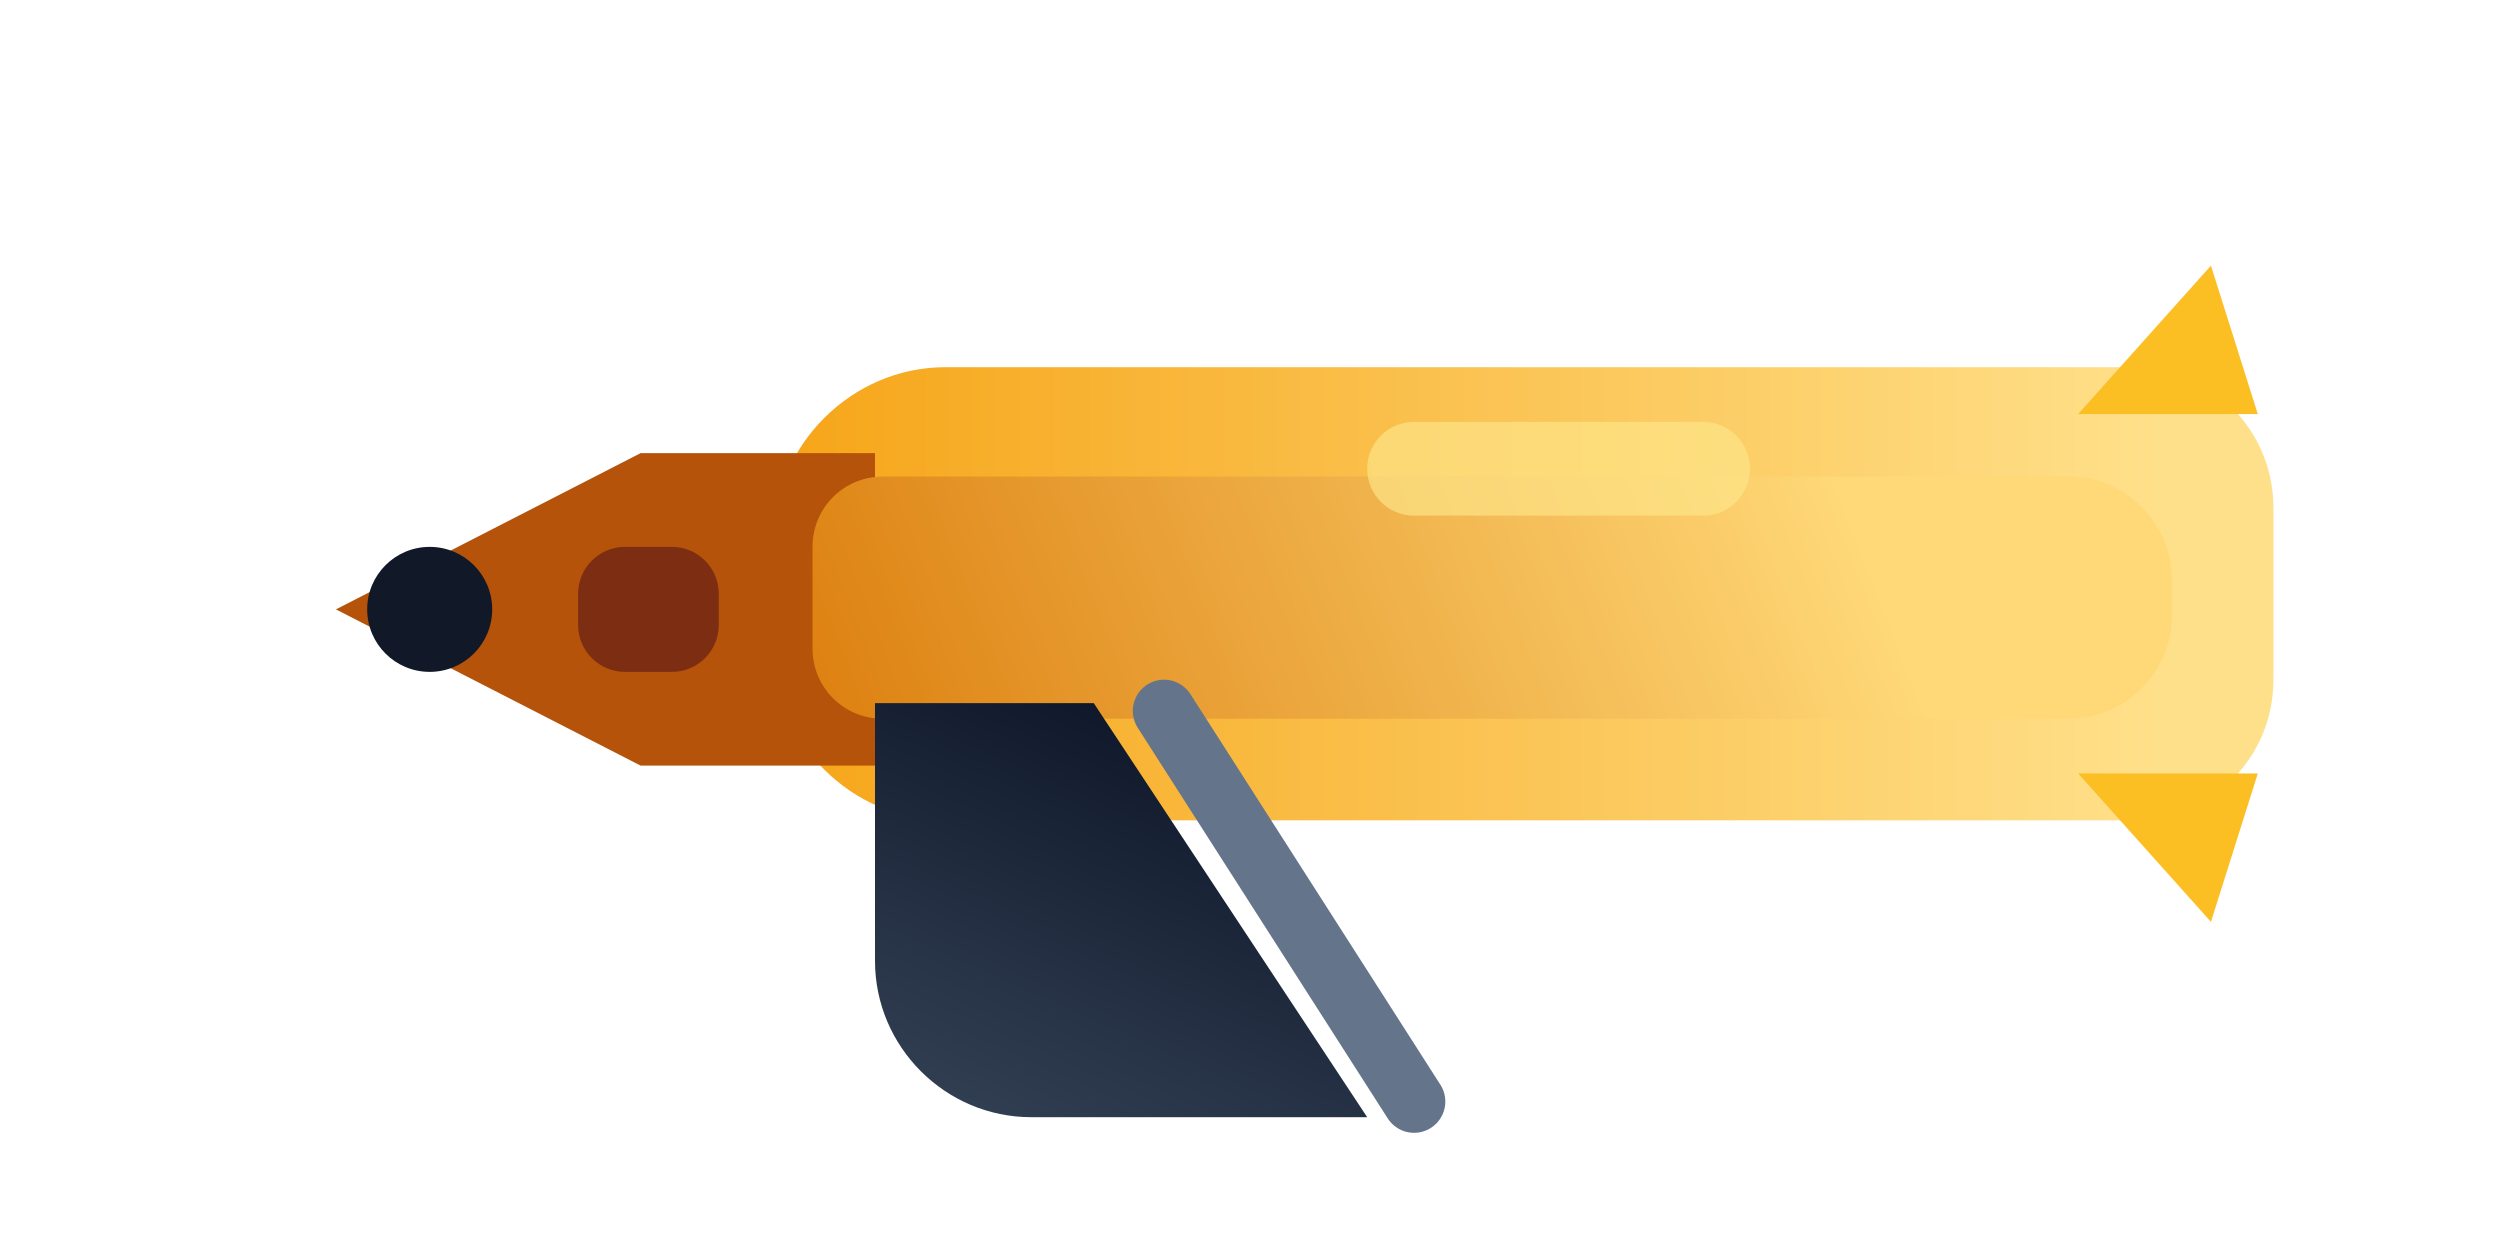
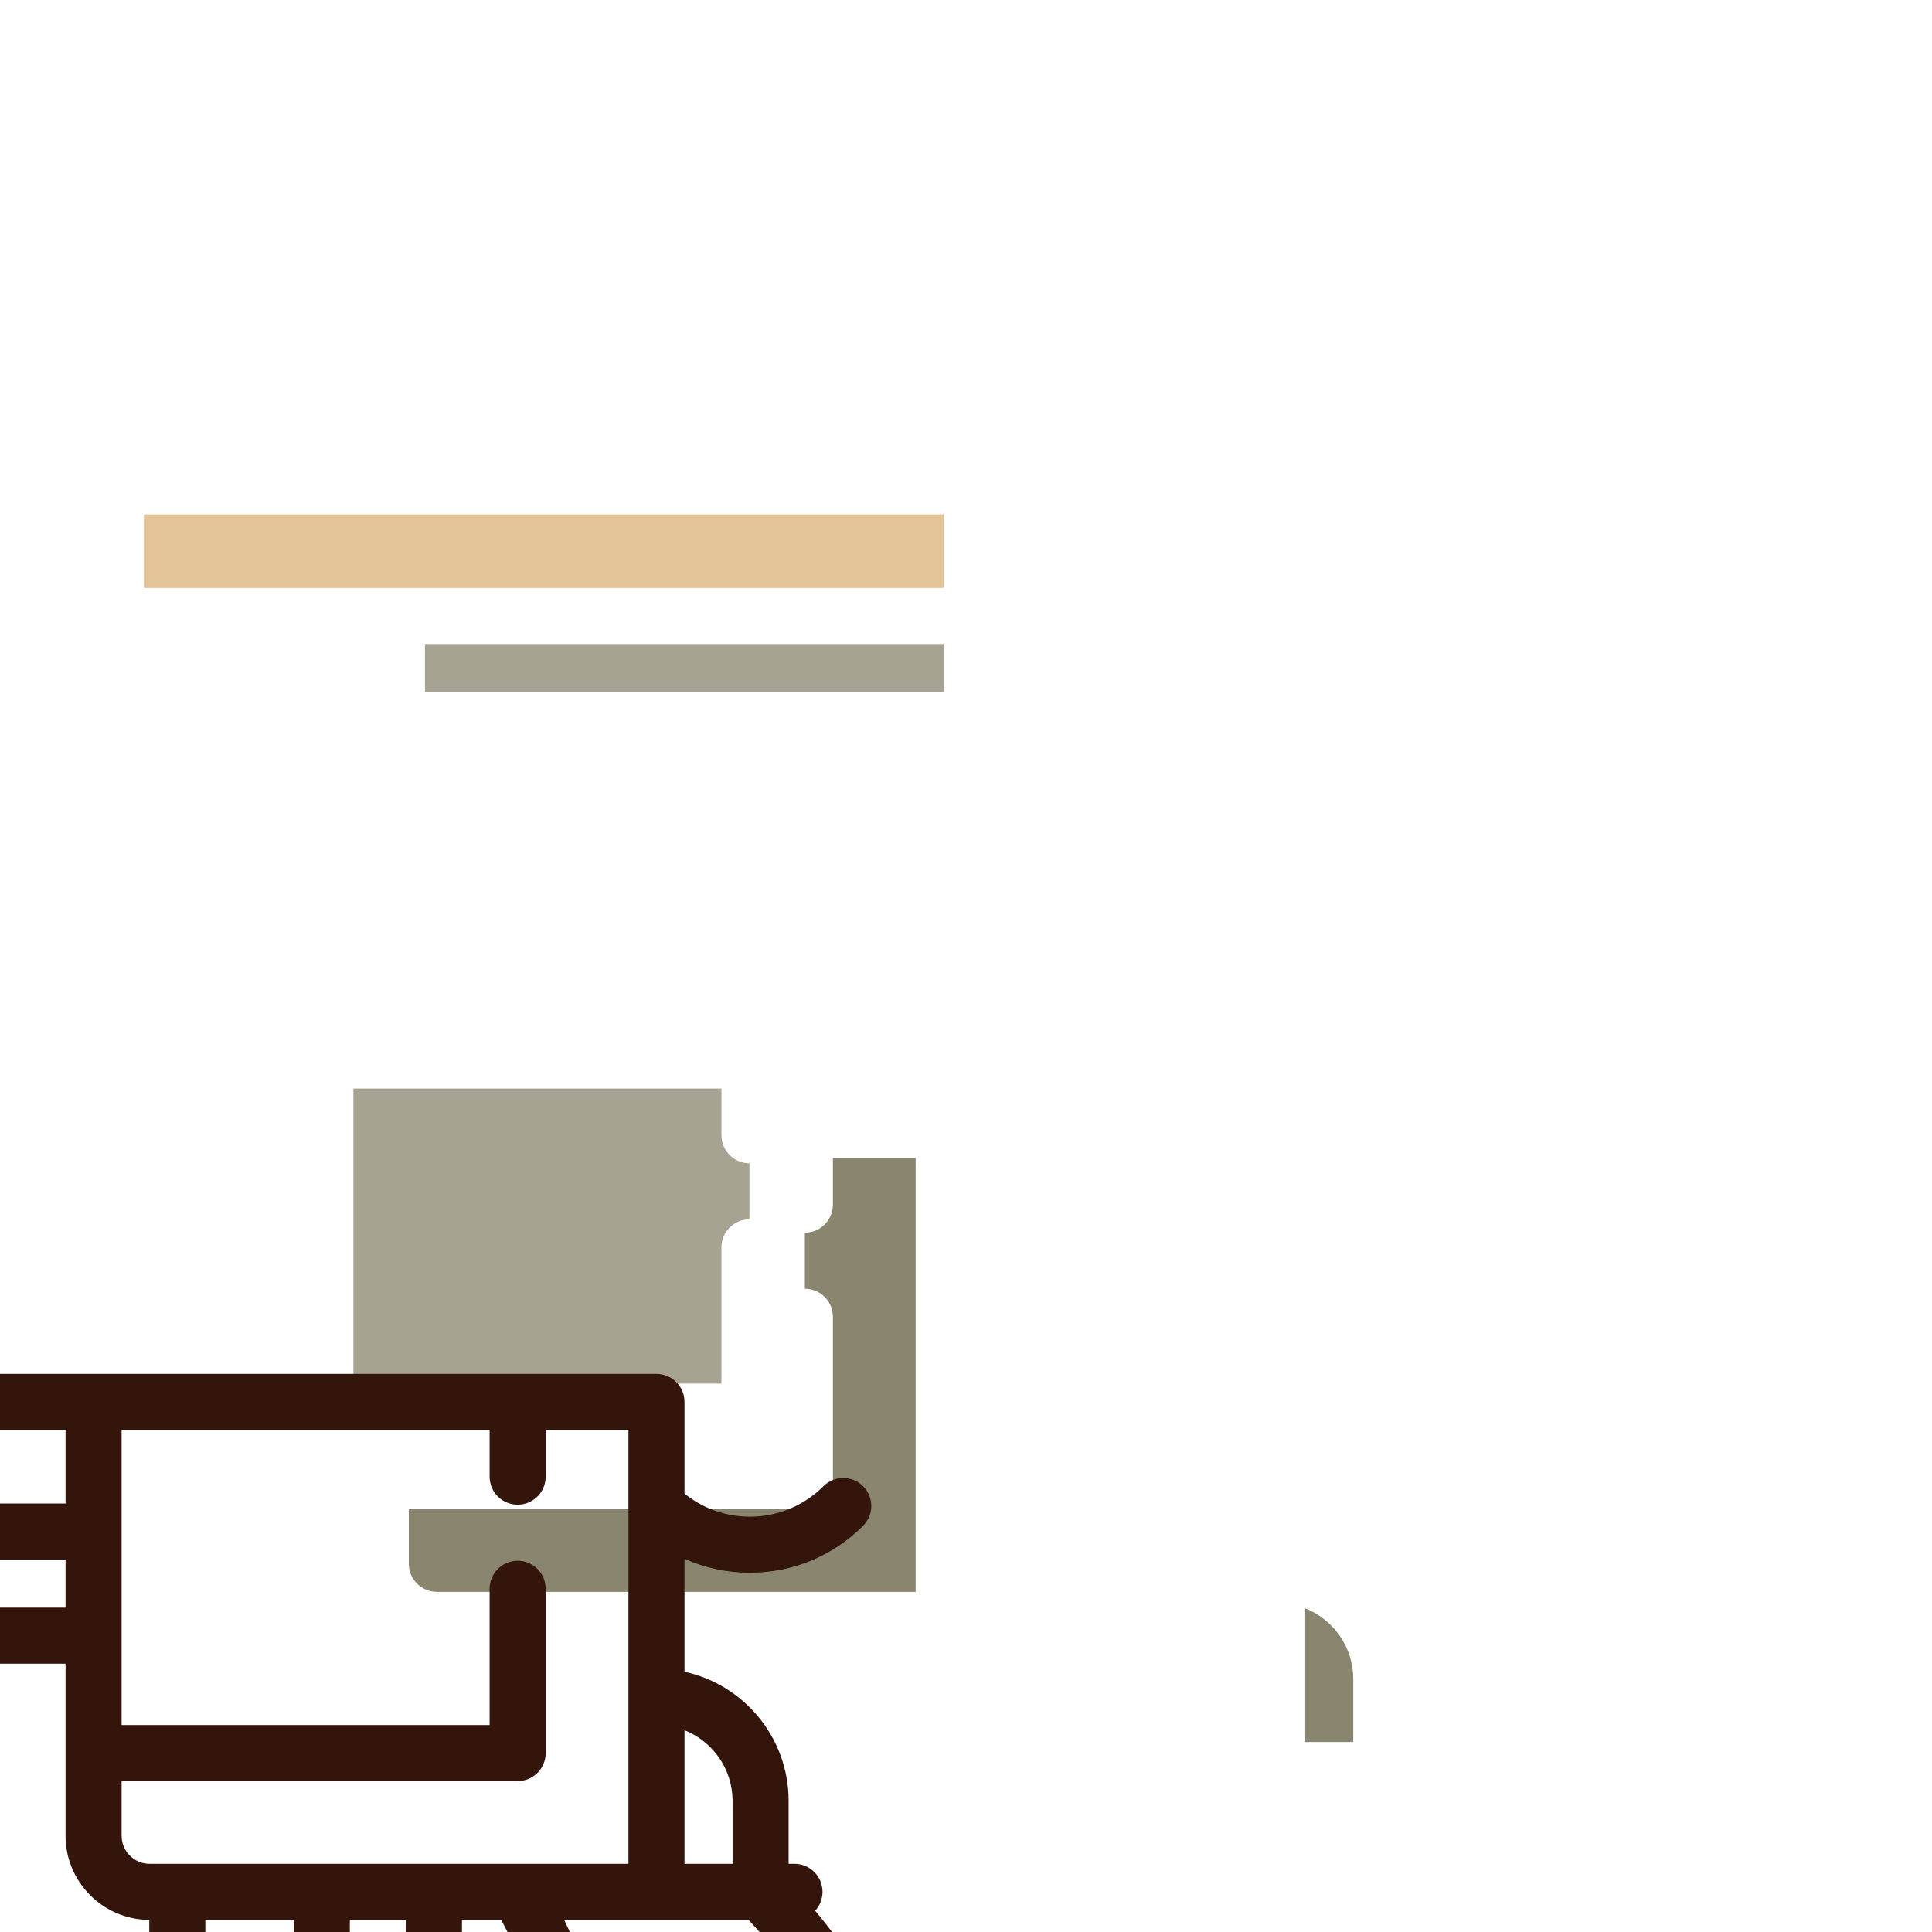
- <svg xmlns="http://www.w3.org/2000/svg" width="320" height="160" viewBox="0 0 320 160" fill="none">
-   <defs>
-     <linearGradient id="barrelLeft" x1="276" y1="54" x2="78" y2="54" gradientUnits="userSpaceOnUse">
-       <stop stop-color="#FFE08A" />
-       <stop offset="1" stop-color="#F59E0B" />
-     </linearGradient>
-     <linearGradient id="bodyLeft" x1="236" y1="60" x2="98" y2="114" gradientUnits="userSpaceOnUse">
-       <stop stop-color="#FFD978" />
-       <stop offset="1" stop-color="#D97706" />
-     </linearGradient>
-     <linearGradient id="gripLeft" x1="144" y1="90" x2="120" y2="144" gradientUnits="userSpaceOnUse">
-       <stop stop-color="#0F172A" />
-       <stop offset="1" stop-color="#334155" />
-     </linearGradient>
-   </defs>
-   <path d="M273 47H121C109 47 99 57 99 69V83C99 95 109 105 121 105H273C283 105 291 97 291 87V65C291 55 283 47 273 47Z" fill="url(#barrelLeft)" />
-   <path d="M112 58H82L43 78L82 98H112V58Z" fill="#B45309" />
-   <path d="M113 61H265C272 61 278 67 278 74V79C278 86 272 92 265 92H113C108 92 104 88 104 83V70C104 65 108 61 113 61Z" fill="url(#bodyLeft)" />
-   <path d="M140 90L175 143H132C121 143 112 134 112 123V90H140Z" fill="url(#gripLeft)" />
-   <path d="M149 91L181 141" stroke="#64748B" stroke-width="8" stroke-linecap="round" />
-   <rect x="175" y="54" width="49" height="12" rx="6" fill="#FDE68A" fill-opacity="0.65" />
-   <rect x="74" y="70" width="18" height="16" rx="6" fill="#7C2D12" />
-   <circle cx="55" cy="78" r="8" fill="#111827" />
-   <path d="M266 53L283 34L289 53H266Z" fill="#FBBF24" />
-   <path d="M266 99L283 118L289 99H266Z" fill="#FBBF24" />
+ <svg xmlns="http://www.w3.org/2000/svg" viewBox="0 0 1000 1000" xml:space="preserve">
+   <g transform="matrix(-1.9344 0 0 1.9344 499.9921 499.9921)">
+     <g vector-effect="non-scaling-stroke">
+       <g transform="translate(-173.717 75.55)">
+         <path fill="#F59B45" d="M58.187 245.246c-32.819 35.004-48.182 83.174-41.752 130.56h82.438c-14.325-43.136-11.225-89.589 8.647-130.56H58.187z" />
+       </g>
+       <g transform="translate(-76.849 -62.78)">
+         <path fill="#8A856E" d="M119.962 208.103c-4.142 0-7.5-3.358-7.5-7.5v-43.957c0-4.142 3.358-7.5 7.5-7.5l.001-15c-4.143 0-7.501-3.358-7.501-7.5v-12.5H90.319V134.5l0 95.746h128.116c4.136 0 7.5-3.365 7.5-7.5v-14.643H119.962z" />
+       </g>
+       <g transform="translate(-166.0855 -22.6105)">
+         <path fill="#8A856E" d="M62.462 213.392v16.854h12.857v-35.761c-7.52 2.994-12.857 10.332-12.857 18.907z" />
+       </g>
+       <g transform="translate(-62.027 -81.3515)">
+         <path fill="#A7A393" d="M127.462 156.646v36.457h98.473v-78.957h-98.473v12.5c0 4.142-3.357 7.5-7.499 7.5v15c4.142 0 7.499 3.358 7.499 7.5z" />
+       </g>
+       <g transform="translate(75.3615 -79.7235)">
+         <rect x="-69.401" y="-6.428" width="138.803" height="12.857" fill="#A7A393" />
+       </g>
+       <g transform="translate(112.9685 -110.991)">
+         <rect x="-107.008" y="-9.839" width="214.017" height="19.678" fill="#E3C498" />
+       </g>
+       <g transform="translate(.0005 10)">
+         <path fill="#34150C" d="M462.452 99.146H82.819c-4.142 0-7.5 3.358-7.5 7.5v24.528c-4.937 4.002-11.045 6.179-17.488 6.179-7.436 0-14.427-2.896-19.685-8.154-2.929-2.929-7.678-2.929-10.606 0-2.929 2.929-2.929 7.678 0 10.607 8.091 8.091 18.849 12.547 30.291 12.547 6.129 0 12.057-1.29 17.488-3.721v30.21c-15.905 3.45-27.857 17.626-27.857 34.549v16.854H45.89c-4.142 0-7.5 3.358-7.5 7.5 0 1.948.749 3.716 1.966 5.049C7.767 282.023-6.287 334.043 2.629 384.608c.632 3.584 3.747 6.198 7.386 6.198h99.594c2.491 0 4.82-1.237 6.215-3.302s1.673-4.687.743-6.998c-17.811-44.268-14.927-93.318 7.799-135.26h10.499v15.102c0 15.715 12.785 28.5 28.5 28.5h26.667c15.715 0 28.5-12.785 28.5-28.5v-15.104c12.362-.053 22.404-10.123 22.404-22.498v-46.064h118.803v1.943c0 4.142 3.357 7.5 7.5 7.5s7.5-3.358 7.5-7.5v-1.943h12.5c4.143 0 7.5-3.358 7.5-7.5v-20.357h67.714c4.143 0 7.5-3.358 7.5-7.5v-34.678c0-4.142-3.357-7.5-7.5-7.5zM240.936 161.682v-12.857h138.803v12.857H240.936zM218.435 230.246H90.319v-95.74l0-20.36h22.143v12.5c0 4.142 3.358 7.5 7.5 7.5 4.143 0 7.5-3.358 7.5-7.5v-12.5h98.473v78.957h-98.473v-36.457c0-4.142-3.357-7.5-7.499-7.5-4.143 0-7.501 3.358-7.501 7.5v43.957c0 4.142 3.358 7.5 7.5 7.5h105.973v14.643c0 4.135-3.364 7.5-7.5 7.5zM98.873 375.806H16.435c-6.43-47.385 8.934-95.556 41.752-130.56h49.333c-19.872 40.971-22.972 87.424-8.647 130.56zM75.319 230.246H62.462v-16.854c0-8.575 5.337-15.913 12.857-18.907v35.761zM454.952 133.824H240.936v-19.678h214.017v19.678zM190.032 273.848h-26.667c-7.444 0-13.5-6.056-13.5-13.5v-15.102h15v6.102c0 4.142 3.358 7.5 7.5 7.5s7.5-3.358 7.5-7.5v-6.102h23.667v15.102c0 7.443-6.056 13.5-13.5 13.5z" />
+       </g>
+       <g transform="translate(192.8095 -148.33)">
+         <path fill="#34150C" d="M413.119 94.146h29.333c4.143 0 7.5-3.358 7.5-7.5s-3.357-7.5-7.5-7.5h-29.333c-4.143 0-7.5 3.358-7.5 7.5s3.358 7.5 7.5 7.5z" />
+       </g>
+     </g>
+   </g>
</svg>
